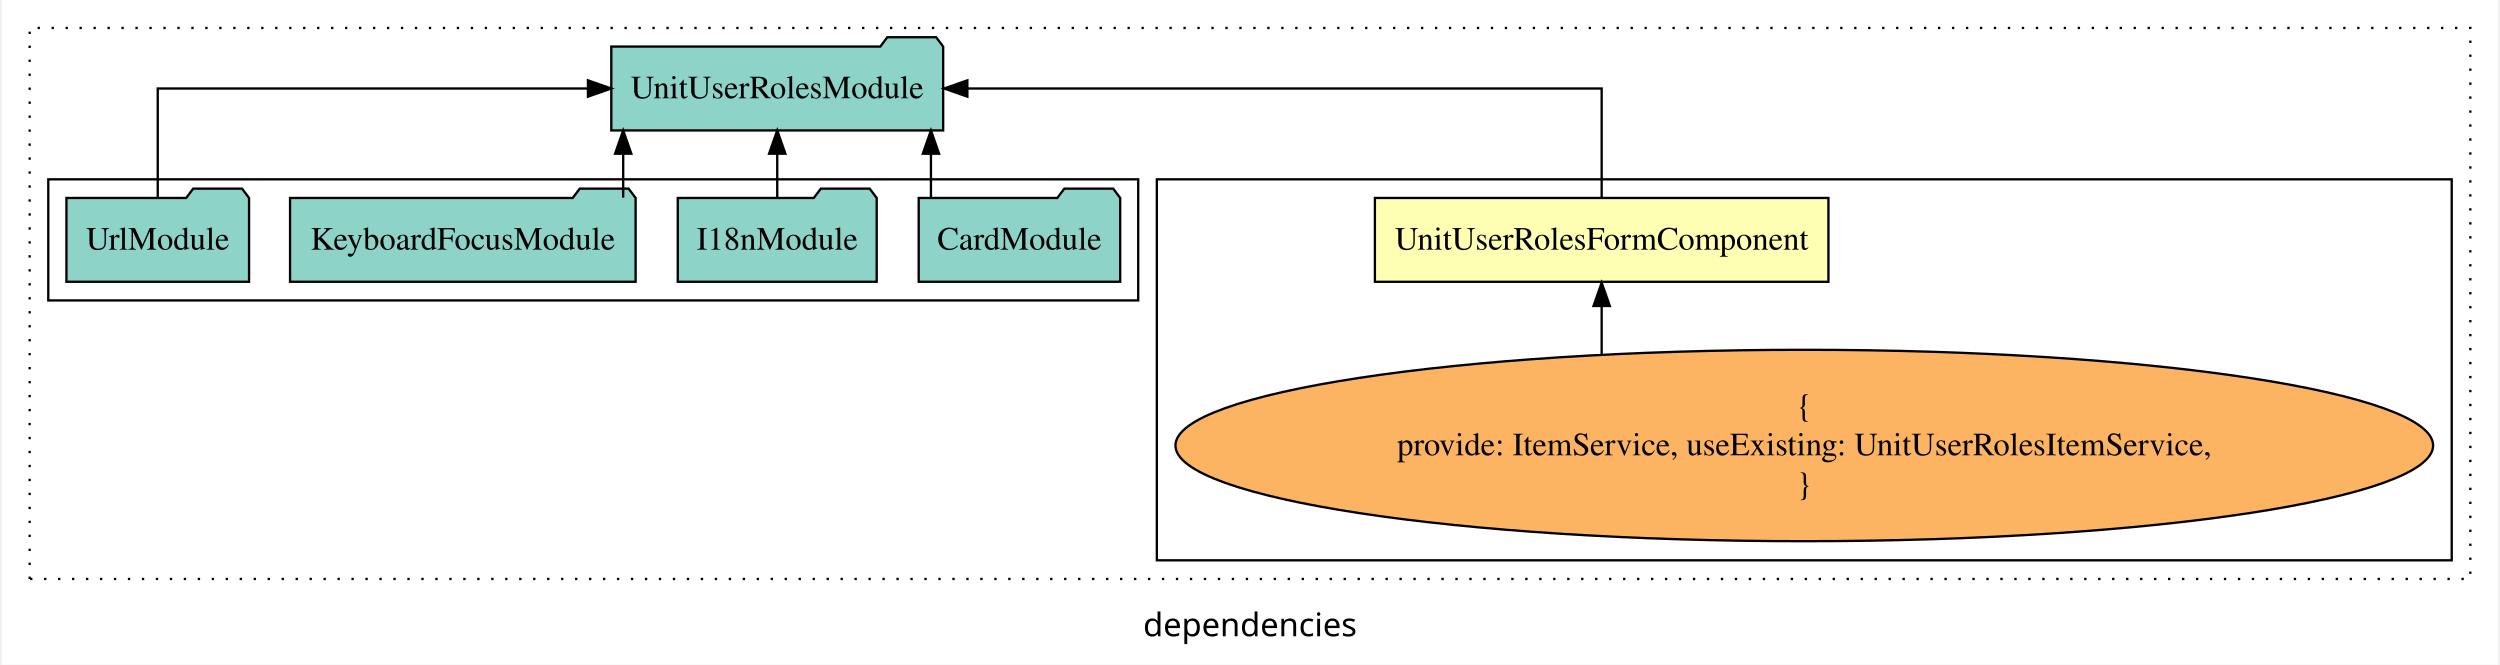
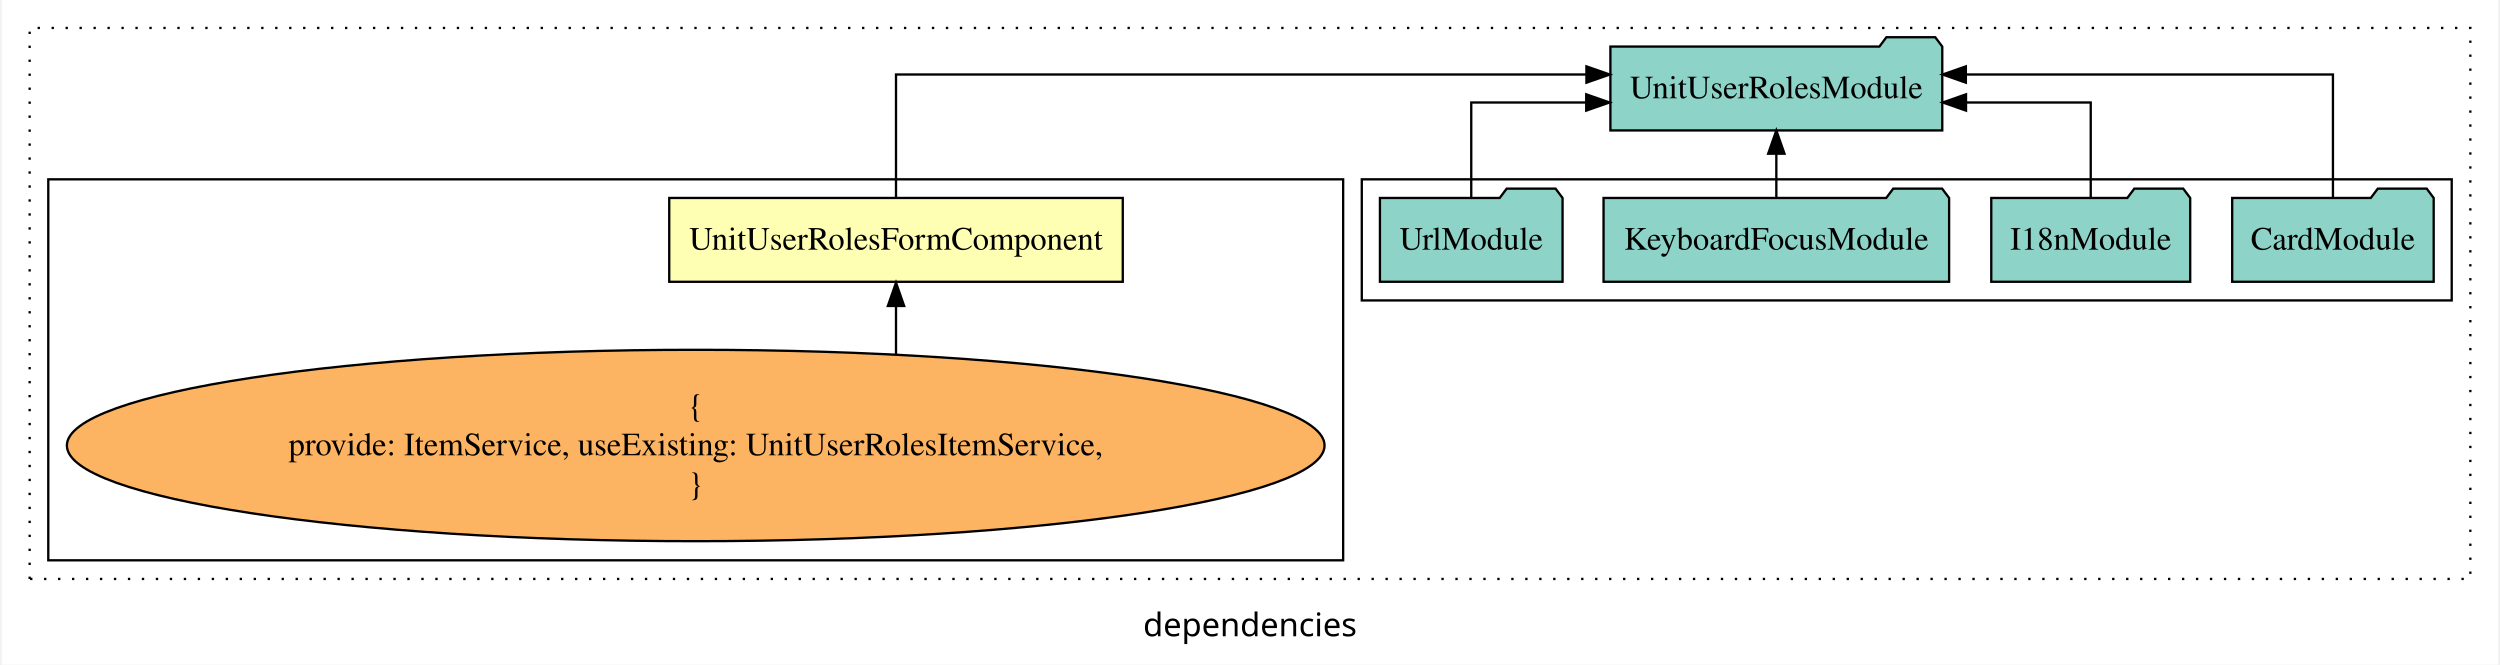
<svg xmlns="http://www.w3.org/2000/svg" width="1072pt" height="285pt" viewBox="0.00 0.00 1072.00 285.39">
  <g id="graph0" class="graph" transform="scale(1 1) rotate(0) translate(4 281.39)">
    <polygon fill="white" stroke="transparent" points="-4,4 -4,-281.39 1068,-281.39 1068,4 -4,4" />
    <text text-anchor="middle" x="532" y="-8.2" font-family="sans-serif" font-size="14.00">dependencies</text>
    <g id="clust1" class="cluster">
      <polygon fill="none" stroke="black" stroke-dasharray="1,5" points="8,-32.8 8,-269.39 1056,-269.39 1056,-32.8 8,-32.8" />
    </g>
+     <g id="clust4" class="cluster">
+       <polygon fill="none" stroke="black" points="580,-152.39 580,-204.39 1048,-204.39 1048,-152.39 580,-152.39" />
+     </g>
    <g id="clust3" class="cluster">
-       <polygon fill="none" stroke="black" points="492,-40.8 492,-204.39 1048,-204.39 1048,-40.8 492,-40.8" />
-     </g>
-     <g id="clust4" class="cluster">
-       <polygon fill="none" stroke="black" points="16,-152.39 16,-204.39 484,-204.39 484,-152.39 16,-152.39" />
+       <polygon fill="none" stroke="black" points="16,-40.8 16,-204.39 572,-204.39 572,-40.8 16,-40.8" />
    </g>
    <g id="node1" class="node">
-       <polygon fill="#ffffb3" stroke="black" points="780.37,-196.39 585.63,-196.39 585.63,-160.39 780.37,-160.39 780.37,-196.39" />
-       <text text-anchor="middle" x="683" y="-174.19" font-family="Times,serif" font-size="14.00">UnitUserRolesFormComponent</text>
+       <polygon fill="#ffffb3" stroke="black" points="477.37,-196.39 282.63,-196.39 282.63,-160.39 477.37,-160.39 477.37,-196.39" />
+       <text text-anchor="middle" x="380" y="-174.19" font-family="Times,serif" font-size="14.00">UnitUserRolesFormComponent</text>
    </g>
    <g id="node2" class="node">
-       <polygon fill="#8dd3c7" stroke="black" points="400.25,-261.39 397.25,-265.39 376.25,-265.39 373.25,-261.39 257.75,-261.39 257.75,-225.39 400.25,-225.39 400.25,-261.39" />
-       <text text-anchor="middle" x="329" y="-239.19" font-family="Times,serif" font-size="14.00">UnitUserRolesModule</text>
+       <polygon fill="#8dd3c7" stroke="black" points="829.25,-261.39 826.25,-265.39 805.25,-265.39 802.25,-261.39 686.75,-261.39 686.75,-225.39 829.25,-225.39 829.25,-261.39" />
+       <text text-anchor="middle" x="758" y="-239.19" font-family="Times,serif" font-size="14.00">UnitUserRolesModule</text>
    </g>
    <g id="edge1" class="edge">
-       <path fill="none" stroke="black" d="M683,-196.5C683,-215.73 683,-243.39 683,-243.39 683,-243.39 410.64,-243.39 410.64,-243.39" />
-       <polygon fill="black" stroke="black" points="410.64,-239.89 400.64,-243.39 410.64,-246.89 410.64,-239.89" />
+       <path fill="none" stroke="black" d="M380,-196.67C380,-217.71 380,-249.39 380,-249.39 380,-249.39 676.46,-249.39 676.46,-249.39" />
+       <polygon fill="black" stroke="black" points="676.46,-252.89 686.46,-249.39 676.46,-245.89 676.46,-252.89" />
    </g>
    <g id="node3" class="node">
-       <ellipse fill="#fdb462" stroke="black" cx="770" cy="-90.1" rx="270.01" ry="41.09" />
-       <text text-anchor="middle" x="770" y="-102.7" font-family="Times,serif" font-size="14.00">{</text>
-       <text text-anchor="middle" x="770" y="-85.9" font-family="Times,serif" font-size="14.00">    provide: ItemService, useExisting: UnitUserRolesItemService,</text>
-       <text text-anchor="middle" x="770" y="-69.1" font-family="Times,serif" font-size="14.00">}</text>
+       <ellipse fill="#fdb462" stroke="black" cx="294" cy="-90.1" rx="270.01" ry="41.09" />
+       <text text-anchor="middle" x="294" y="-102.7" font-family="Times,serif" font-size="14.00">{</text>
+       <text text-anchor="middle" x="294" y="-85.9" font-family="Times,serif" font-size="14.00">    provide: ItemService, useExisting: UnitUserRolesItemService,</text>
+       <text text-anchor="middle" x="294" y="-69.1" font-family="Times,serif" font-size="14.00">}</text>
    </g>
    <g id="edge2" class="edge">
-       <path fill="none" stroke="black" d="M683,-129.34C683,-129.34 683,-150.01 683,-150.01" />
-       <polygon fill="black" stroke="black" points="679.5,-150.01 683,-160.01 686.5,-150.01 679.5,-150.01" />
+       <path fill="none" stroke="black" d="M380,-129.34C380,-129.34 380,-150.01 380,-150.01" />
+       <polygon fill="black" stroke="black" points="376.5,-150.01 380,-160.01 383.5,-150.01 376.5,-150.01" />
    </g>
    <g id="node4" class="node">
-       <polygon fill="#8dd3c7" stroke="black" points="476.26,-196.39 473.26,-200.39 452.26,-200.39 449.26,-196.39 389.74,-196.39 389.74,-160.39 476.26,-160.39 476.26,-196.39" />
-       <text text-anchor="middle" x="433" y="-174.19" font-family="Times,serif" font-size="14.00">CardModule</text>
+       <polygon fill="#8dd3c7" stroke="black" points="1040.26,-196.39 1037.26,-200.39 1016.26,-200.39 1013.26,-196.39 953.74,-196.39 953.74,-160.39 1040.26,-160.39 1040.26,-196.39" />
+       <text text-anchor="middle" x="997" y="-174.19" font-family="Times,serif" font-size="14.00">CardModule</text>
    </g>
    <g id="edge3" class="edge">
-       <path fill="none" stroke="black" d="M395,-196.5C395,-196.5 395,-215.38 395,-215.38" />
-       <polygon fill="black" stroke="black" points="391.5,-215.38 395,-225.38 398.5,-215.38 391.5,-215.38" />
+       <path fill="none" stroke="black" d="M997,-196.67C997,-217.71 997,-249.39 997,-249.39 997,-249.39 839.38,-249.39 839.38,-249.39" />
+       <polygon fill="black" stroke="black" points="839.38,-245.89 829.38,-249.39 839.38,-252.89 839.38,-245.89" />
    </g>
    <g id="node5" class="node">
-       <polygon fill="#8dd3c7" stroke="black" points="371.71,-196.39 368.71,-200.39 347.71,-200.39 344.71,-196.39 286.29,-196.39 286.29,-160.39 371.71,-160.39 371.71,-196.39" />
-       <text text-anchor="middle" x="329" y="-174.19" font-family="Times,serif" font-size="14.00">I18nModule</text>
+       <polygon fill="#8dd3c7" stroke="black" points="935.71,-196.39 932.71,-200.39 911.71,-200.39 908.71,-196.39 850.29,-196.39 850.29,-160.39 935.71,-160.39 935.71,-196.39" />
+       <text text-anchor="middle" x="893" y="-174.19" font-family="Times,serif" font-size="14.00">I18nModule</text>
    </g>
    <g id="edge4" class="edge">
-       <path fill="none" stroke="black" d="M329,-196.5C329,-196.5 329,-215.38 329,-215.38" />
-       <polygon fill="black" stroke="black" points="325.5,-215.38 329,-225.38 332.5,-215.38 325.5,-215.38" />
+       <path fill="none" stroke="black" d="M893,-196.41C893,-213.76 893,-237.39 893,-237.39 893,-237.39 839.45,-237.39 839.45,-237.39" />
+       <polygon fill="black" stroke="black" points="839.45,-233.89 829.45,-237.39 839.45,-240.89 839.45,-233.89" />
    </g>
    <g id="node6" class="node">
-       <polygon fill="#8dd3c7" stroke="black" points="268.19,-196.39 265.19,-200.39 244.19,-200.39 241.19,-196.39 119.81,-196.39 119.81,-160.39 268.19,-160.39 268.19,-196.39" />
-       <text text-anchor="middle" x="194" y="-174.19" font-family="Times,serif" font-size="14.00">KeyboardFocusModule</text>
+       <polygon fill="#8dd3c7" stroke="black" points="832.19,-196.39 829.19,-200.39 808.19,-200.39 805.19,-196.39 683.81,-196.39 683.81,-160.39 832.19,-160.39 832.19,-196.39" />
+       <text text-anchor="middle" x="758" y="-174.19" font-family="Times,serif" font-size="14.00">KeyboardFocusModule</text>
    </g>
    <g id="edge5" class="edge">
-       <path fill="none" stroke="black" d="M262.86,-196.5C262.86,-196.5 262.86,-215.38 262.86,-215.38" />
-       <polygon fill="black" stroke="black" points="259.36,-215.38 262.86,-225.38 266.36,-215.38 259.36,-215.38" />
+       <path fill="none" stroke="black" d="M758,-196.5C758,-196.5 758,-215.38 758,-215.38" />
+       <polygon fill="black" stroke="black" points="754.5,-215.38 758,-225.38 761.5,-215.38 754.5,-215.38" />
    </g>
    <g id="node7" class="node">
-       <polygon fill="#8dd3c7" stroke="black" points="102.21,-196.39 99.21,-200.39 78.21,-200.39 75.21,-196.39 23.79,-196.39 23.79,-160.39 102.21,-160.39 102.21,-196.39" />
-       <text text-anchor="middle" x="63" y="-174.19" font-family="Times,serif" font-size="14.00">UrlModule</text>
+       <polygon fill="#8dd3c7" stroke="black" points="666.21,-196.39 663.21,-200.39 642.21,-200.39 639.21,-196.39 587.79,-196.39 587.79,-160.39 666.21,-160.39 666.21,-196.39" />
+       <text text-anchor="middle" x="627" y="-174.19" font-family="Times,serif" font-size="14.00">UrlModule</text>
    </g>
    <g id="edge6" class="edge">
-       <path fill="none" stroke="black" d="M63,-196.5C63,-215.73 63,-243.39 63,-243.39 63,-243.39 247.72,-243.39 247.72,-243.39" />
-       <polygon fill="black" stroke="black" points="247.72,-246.89 257.72,-243.39 247.72,-239.89 247.72,-246.89" />
+       <path fill="none" stroke="black" d="M627,-196.41C627,-213.76 627,-237.39 627,-237.39 627,-237.39 676.37,-237.39 676.37,-237.39" />
+       <polygon fill="black" stroke="black" points="676.37,-240.89 686.37,-237.39 676.37,-233.89 676.37,-240.89" />
    </g>
  </g>
</svg>
